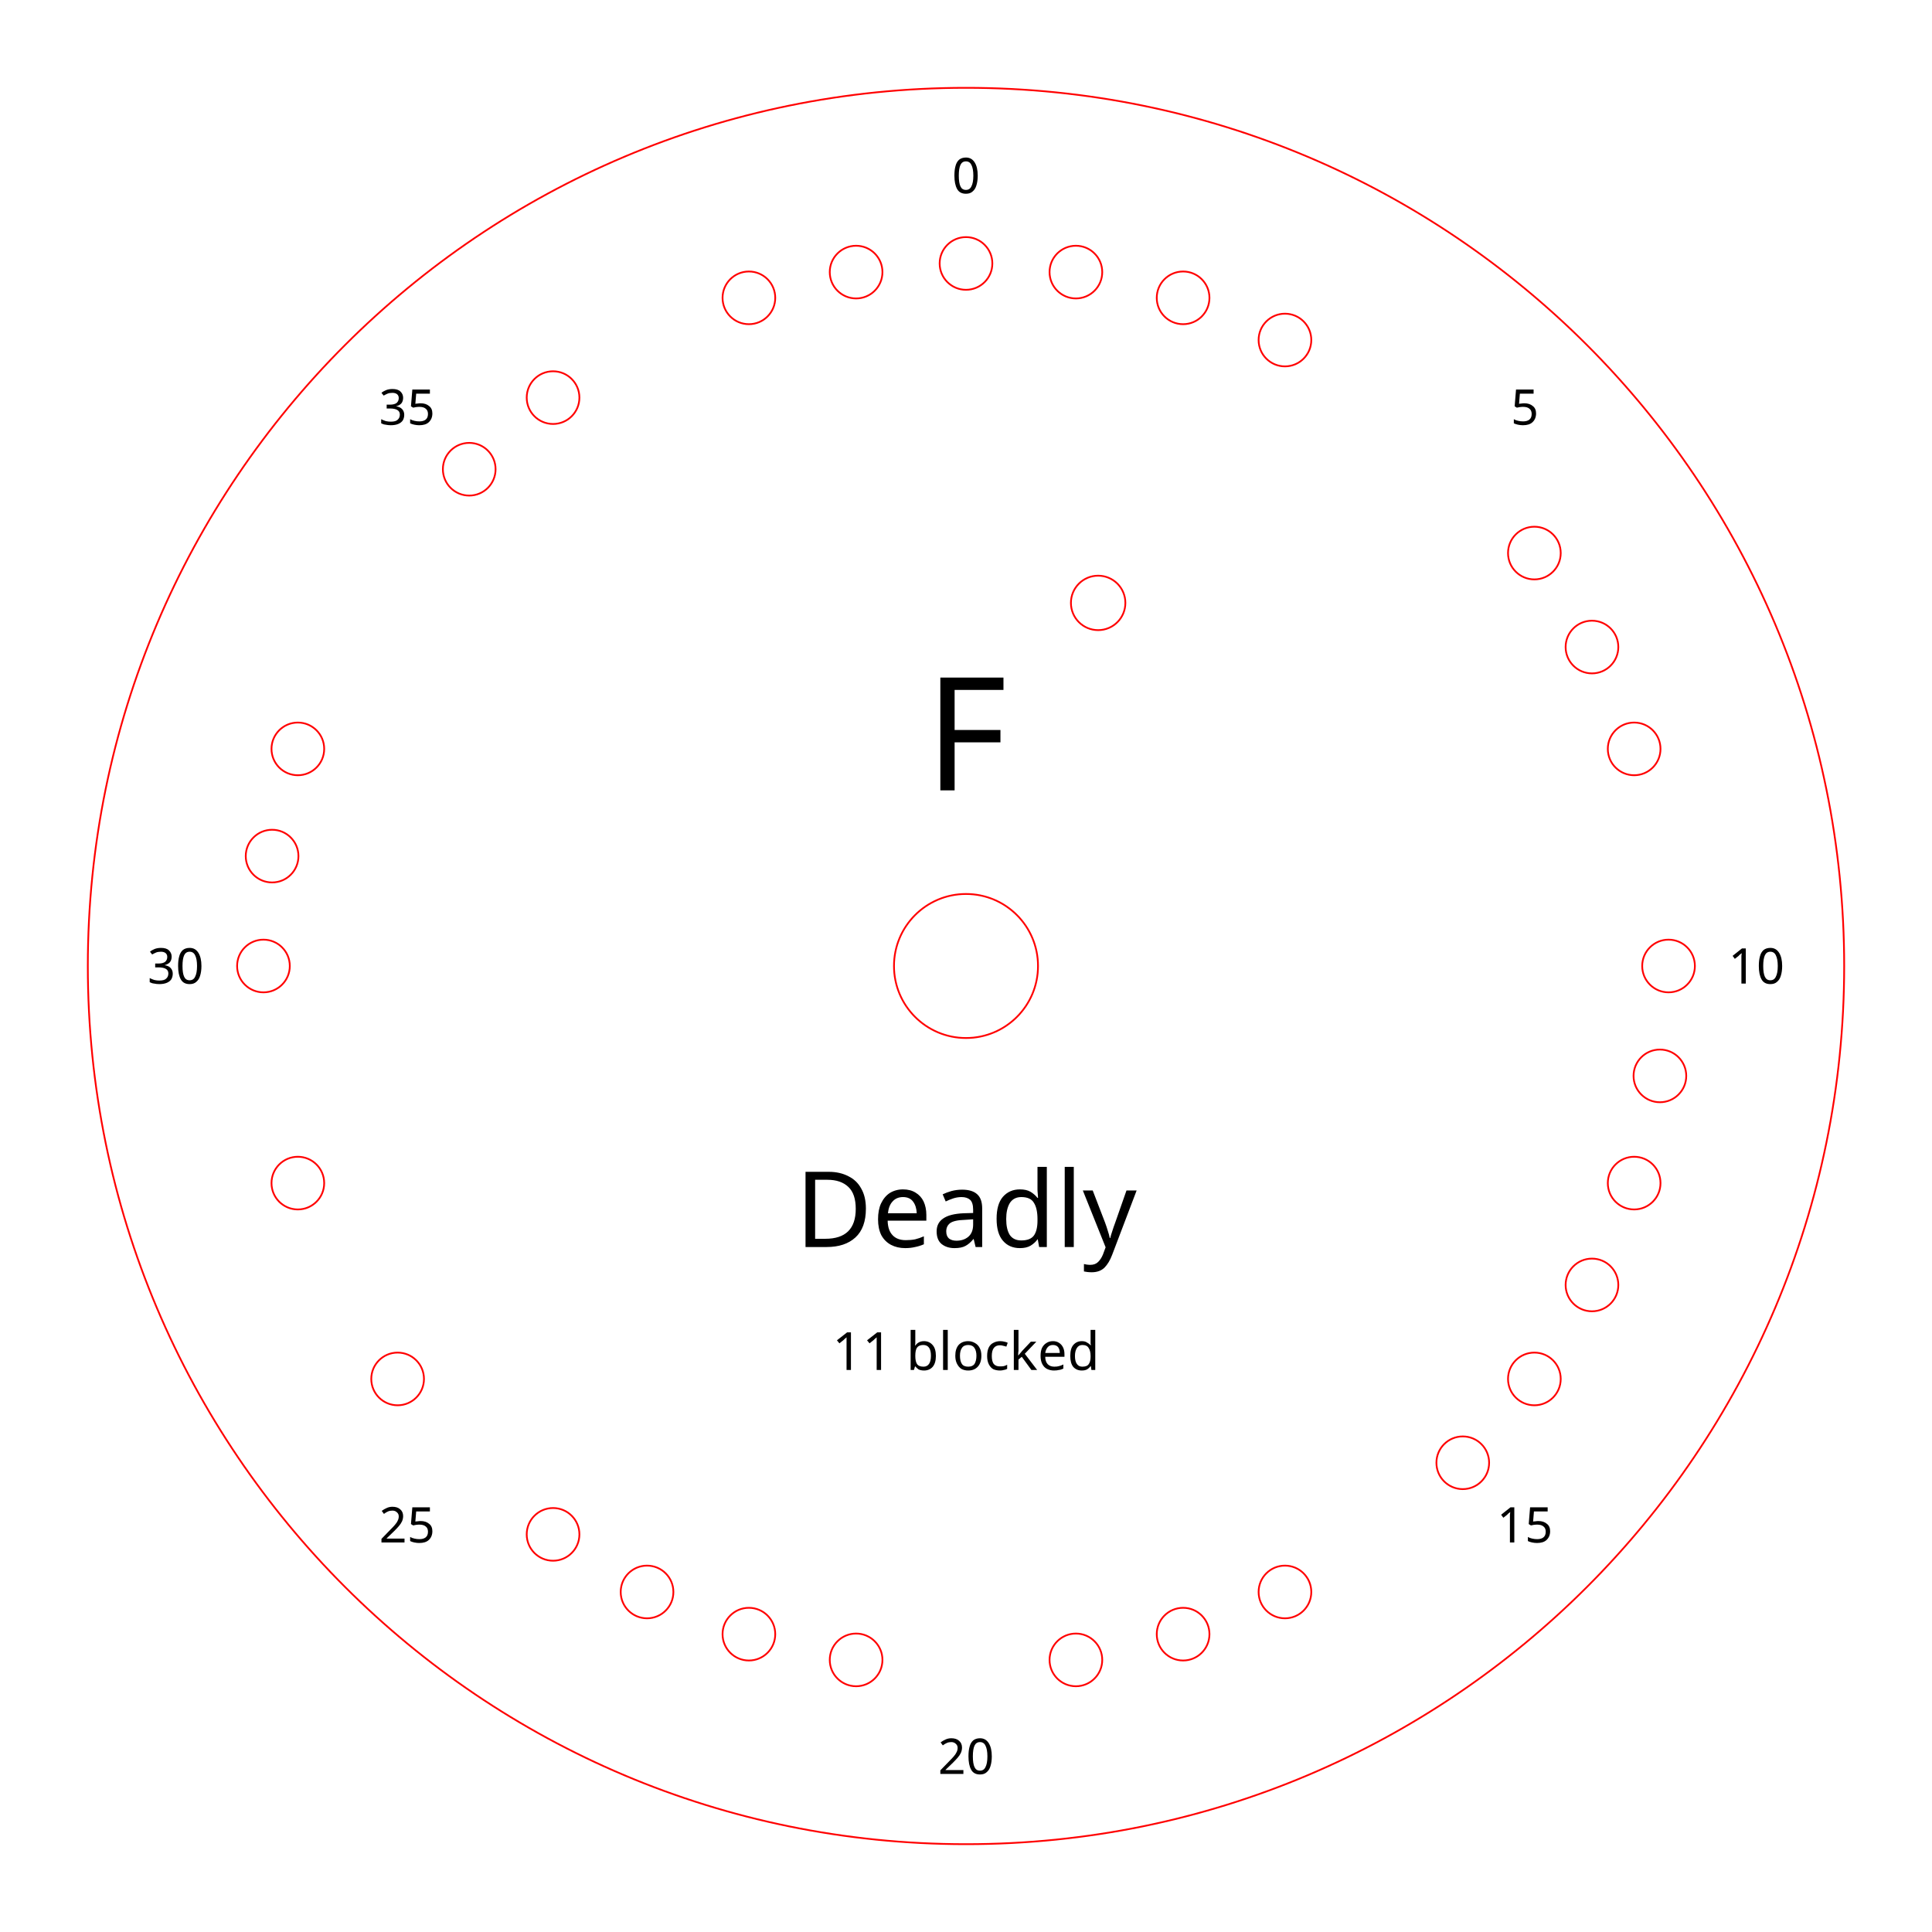
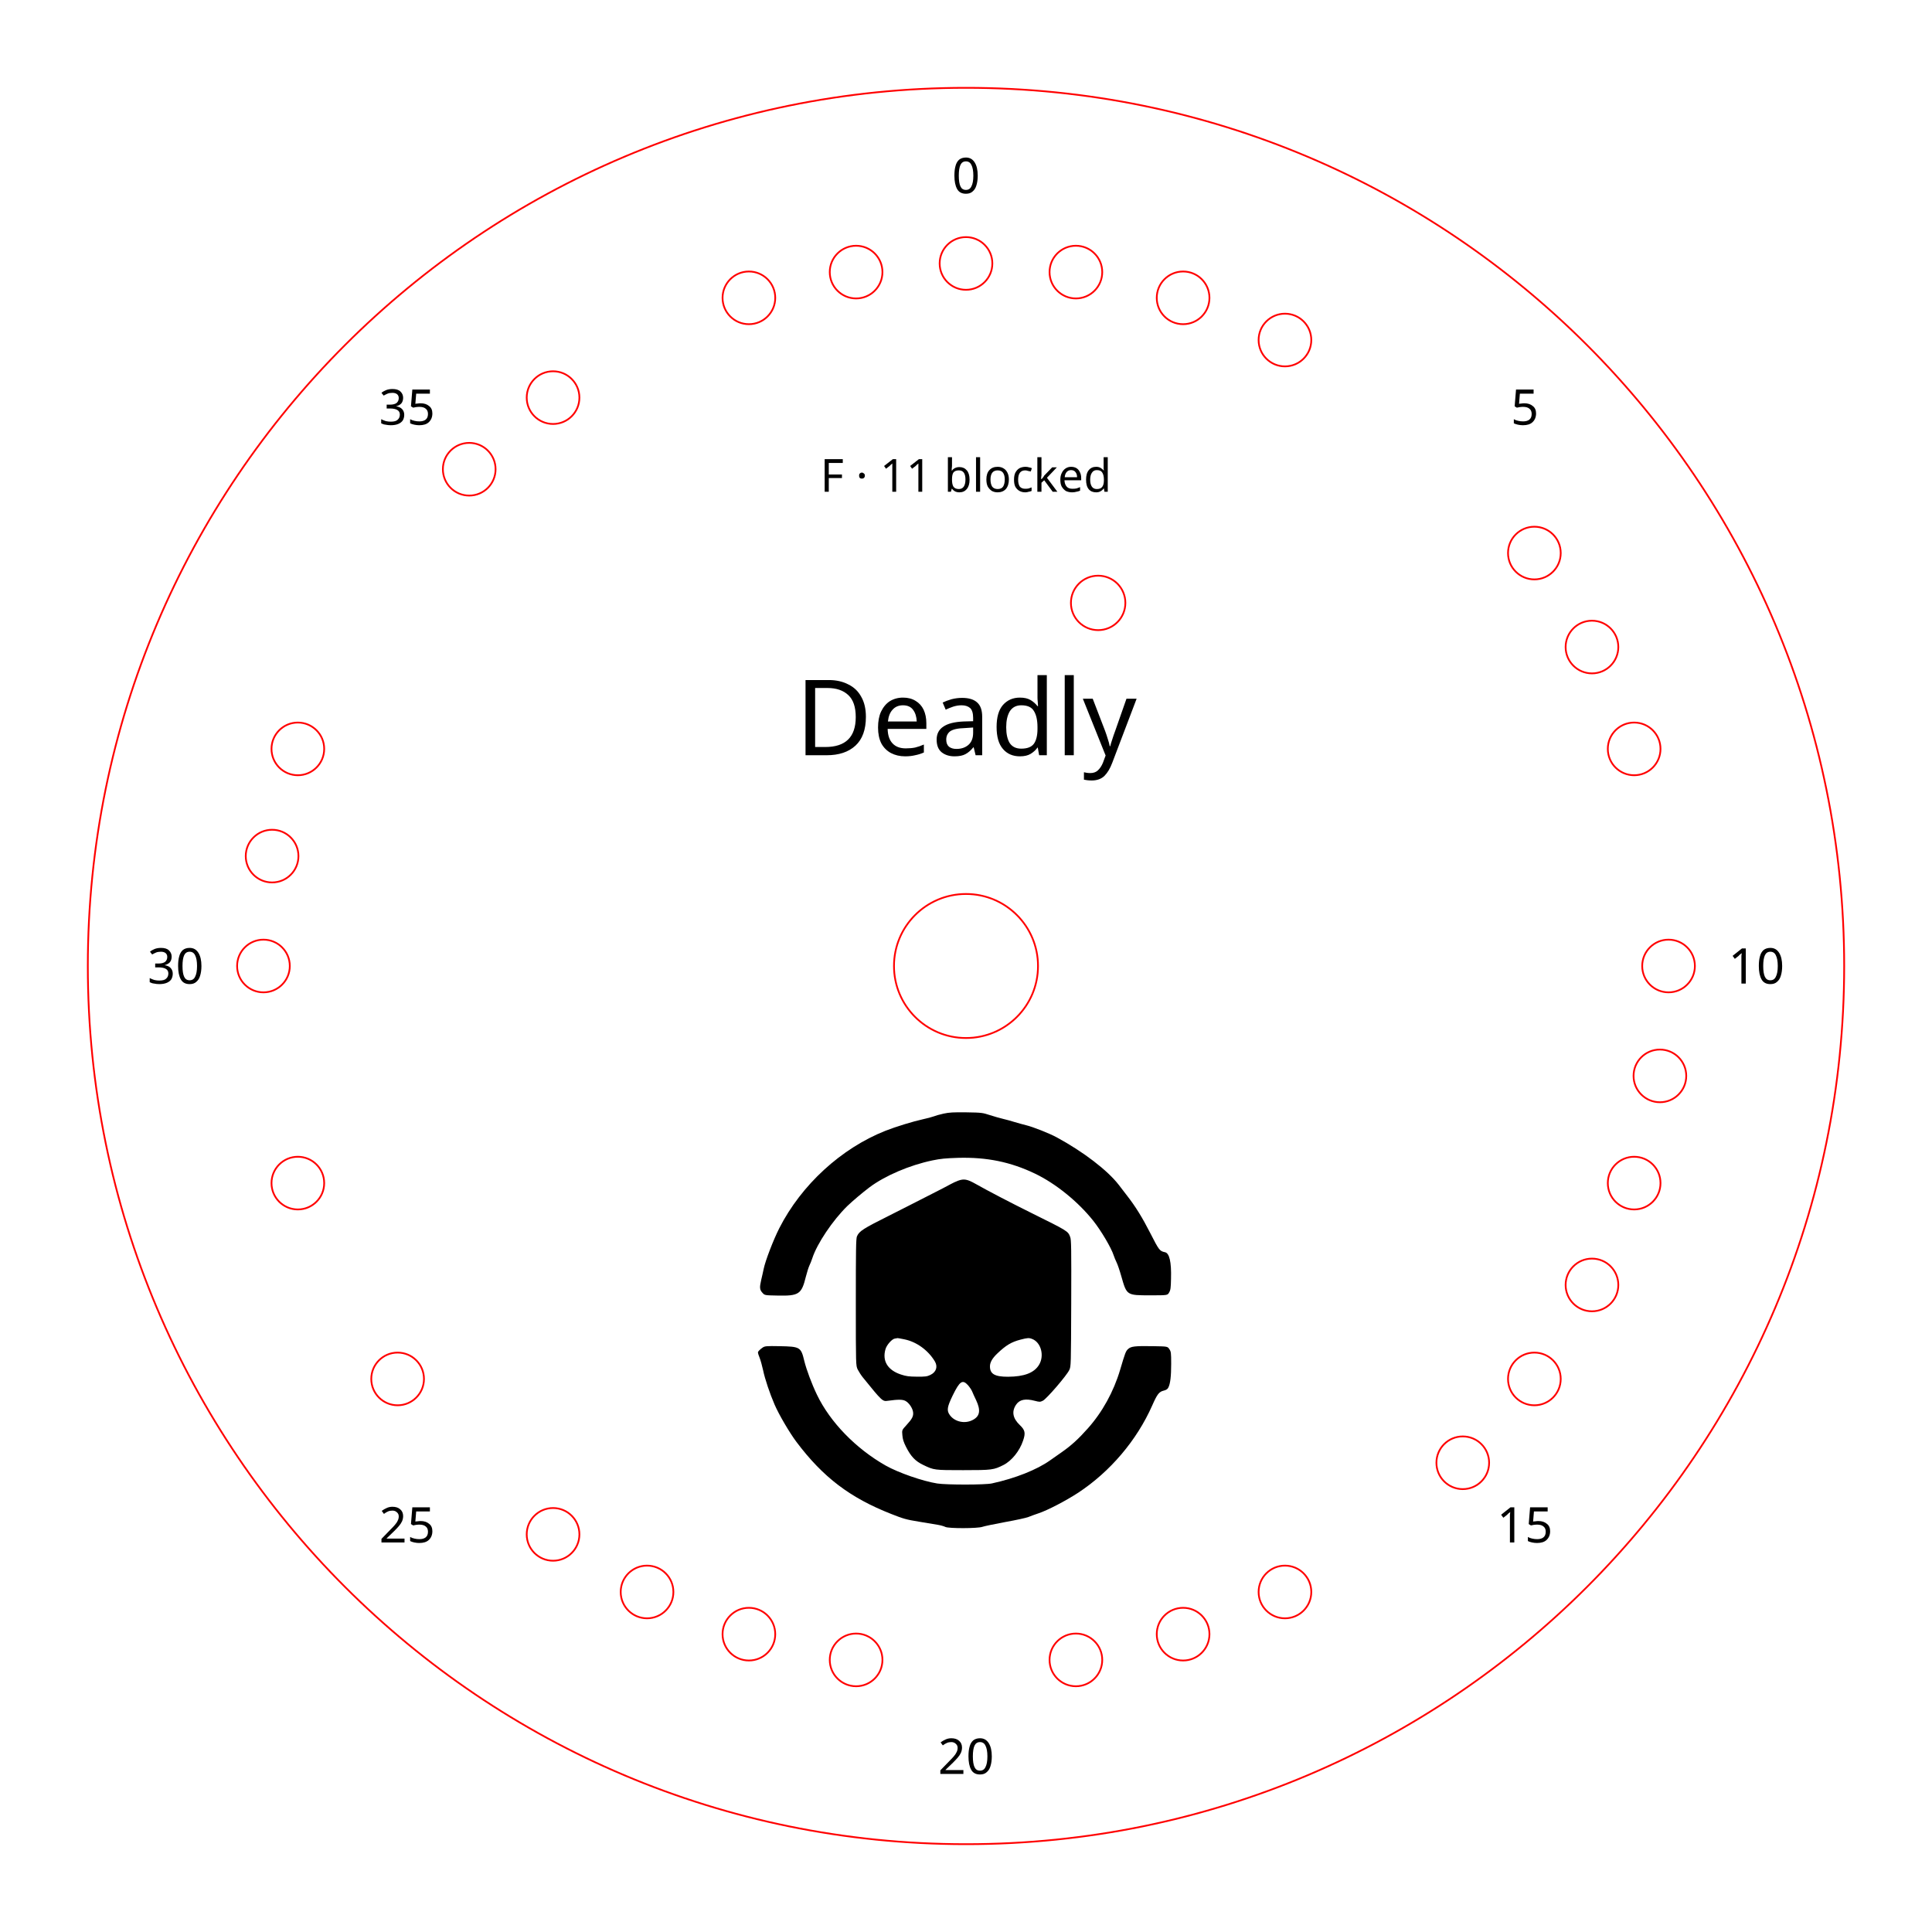
<svg xmlns="http://www.w3.org/2000/svg" width="110.000mm" height="110.000mm" viewBox="0 0 110.000 110.000">
  <style>
  .cut { fill: none; stroke: #ff0000; stroke-width: 0.1; }
  .engrave { fill: #000; font-family: sans-serif; text-anchor: middle; }
</style>
  <circle cx="55.000" cy="55.000" r="50.000" class="cut" />
  <circle cx="55.000" cy="55.000" r="4.100" class="cut" />
  <circle cx="62.524" cy="34.327" r="1.550" class="cut" />
  <circle cx="55.000" cy="15.000" r="1.500" class="cut" />
  <text x="55.000" y="11.000" font-size="2.800" class="engrave">0</text>
  <circle cx="61.257" cy="15.492" r="1.500" class="cut" />
  <circle cx="67.361" cy="16.958" r="1.500" class="cut" />
  <circle cx="73.160" cy="19.360" r="1.500" class="cut" />
  <text x="86.820" y="24.180" font-size="2.800" class="engrave">5</text>
  <circle cx="87.361" cy="31.489" r="1.500" class="cut" />
  <circle cx="90.640" cy="36.840" r="1.500" class="cut" />
  <circle cx="93.042" cy="42.639" r="1.500" class="cut" />
  <circle cx="95.000" cy="55.000" r="1.500" class="cut" />
  <text x="100.000" y="56.000" font-size="2.800" class="engrave">10</text>
  <circle cx="94.508" cy="61.257" r="1.500" class="cut" />
  <circle cx="93.042" cy="67.361" r="1.500" class="cut" />
  <circle cx="90.640" cy="73.160" r="1.500" class="cut" />
  <circle cx="87.361" cy="78.511" r="1.500" class="cut" />
  <circle cx="83.284" cy="83.284" r="1.500" class="cut" />
  <text x="86.820" y="87.820" font-size="2.800" class="engrave">15</text>
  <circle cx="73.160" cy="90.640" r="1.500" class="cut" />
  <circle cx="67.361" cy="93.042" r="1.500" class="cut" />
  <circle cx="61.257" cy="94.508" r="1.500" class="cut" />
  <text x="55.000" y="101.000" font-size="2.800" class="engrave">20</text>
  <circle cx="48.743" cy="94.508" r="1.500" class="cut" />
  <circle cx="42.639" cy="93.042" r="1.500" class="cut" />
  <circle cx="36.840" cy="90.640" r="1.500" class="cut" />
  <circle cx="31.489" cy="87.361" r="1.500" class="cut" />
  <text x="23.180" y="87.820" font-size="2.800" class="engrave">25</text>
  <circle cx="22.639" cy="78.511" r="1.500" class="cut" />
  <circle cx="16.958" cy="67.361" r="1.500" class="cut" />
  <circle cx="15.000" cy="55.000" r="1.500" class="cut" />
  <text x="10.000" y="56.000" font-size="2.800" class="engrave">30</text>
  <circle cx="15.492" cy="48.743" r="1.500" class="cut" />
  <circle cx="16.958" cy="42.639" r="1.500" class="cut" />
  <circle cx="26.716" cy="26.716" r="1.500" class="cut" />
  <text x="23.180" y="24.180" font-size="2.800" class="engrave">35</text>
  <circle cx="31.489" cy="22.639" r="1.500" class="cut" />
  <circle cx="42.639" cy="16.958" r="1.500" class="cut" />
  <circle cx="48.743" cy="15.492" r="1.500" class="cut" />
-   <text x="55.000" y="45.000" font-size="9.000" class="engrave">F</text>
-   <text x="55.000" y="71.000" font-size="6.000" class="engrave">Deadly</text>
-   <text x="55.000" y="78.000" font-size="3.000" class="engrave">11 blocked</text>
+   <text x="55.000" y="28.000" font-size="2.600" class="engrave">F · 11 blocked</text>
+   <text x="55.000" y="43.000" font-size="6.000" class="engrave">Deadly</text>
+   <svg x="43.000" y="63.000" width="24.000" height="24.000" viewBox="0 0 528 528">
+     <g transform="translate(0,528) scale(0.1,-0.1)" fill="#000000" stroke="none">
+       <path d="M2360 5191 c-47 -10 -103 -26 -125 -35 -22 -8 -83 -25 -136 -36 -116 -25 -342 -94 -468 -144 -555 -220 -1053 -677 -1330 -1221 -74 -146 -174 -406 -195 -508 -9 -41 -22 -103 -31 -138 -22 -95 -20 -124 14 -161 29 -33 29 -33 188 -36 270 -6 303 16 357 236 14 55 34 118 44 139 11 21 27 63 37 93 59 182 255 474 439 654 65 62 185 164 276 233 195 146 503 278 790 338 100 21 165 27 320 32 360 10 659 -51 965 -198 257 -123 539 -351 728 -589 99 -124 227 -341 257 -435 7 -22 23 -60 35 -85 13 -25 40 -104 60 -175 69 -242 66 -240 364 -240 215 0 215 0 235 35 18 30 22 56 24 173 6 210 -20 321 -76 332 -66 14 -74 24 -182 236 -102 200 -186 335 -290 469 -27 36 -75 98 -106 138 -141 183 -444 415 -778 596 -90 49 -292 129 -381 151 -38 9 -104 28 -145 40 -41 13 -106 31 -145 40 -38 9 -113 30 -165 47 -92 30 -102 32 -295 35 -166 2 -214 -1 -285 -16z M2542 4351 c-30 -11 -72 -31 -95 -44 -23 -14 -150 -79 -282 -146 -132 -67 -251 -128 -265 -135 -14 -8 -115 -59 -225 -114 -324 -162 -373 -193 -401 -259 -12 -27 -14 -174 -14 -825 0 -793 0 -793 24 -843 14 -27 42 -71 63 -97 244 -301 247 -304 315 -294 129 18 183 17 218 -1 45 -23 90 -89 97 -140 7 -51 -11 -86 -84 -165 -56 -61 -56 -61 -50 -126 4 -50 15 -84 46 -146 61 -120 116 -178 214 -225 137 -66 138 -66 502 -66 362 0 382 3 505 65 102 52 202 175 245 305 33 96 25 132 -41 195 -88 84 -104 168 -48 253 44 67 118 82 238 50 58 -15 64 -15 99 2 45 21 300 317 331 385 21 44 21 57 24 835 2 694 1 795 -13 831 -28 74 -27 73 -495 305 -248 123 -535 272 -690 360 -104 59 -146 66 -218 40z m-675 -1987 c153 -31 297 -135 382 -275 41 -68 18 -137 -57 -172 -40 -19 -64 -22 -167 -21 -101 1 -133 5 -200 27 -167 55 -237 171 -193 319 15 52 81 126 116 131 15 2 31 5 35 6 4 0 42 -6 84 -15z m1600 5 c113 -42 158 -211 87 -326 -62 -100 -185 -147 -389 -148 -165 0 -225 35 -225 130 0 50 29 101 92 161 109 104 176 144 291 174 85 22 106 24 144 9z m-802 -580 c20 -23 44 -58 52 -78 8 -20 30 -69 50 -110 59 -126 48 -199 -40 -246 -97 -53 -226 -27 -289 59 -42 57 -35 101 35 246 88 180 123 205 192 129z M95 2262 c-16 -11 -38 -28 -48 -40 -18 -20 -18 -22 6 -84 14 -35 34 -108 46 -163 21 -104 84 -292 144 -430 55 -127 188 -353 273 -466 333 -443 671 -700 1188 -903 152 -60 186 -70 345 -96 97 -16 205 -34 240 -40 35 -6 77 -18 92 -26 41 -21 406 -20 464 1 22 8 151 35 286 60 135 24 266 53 290 63 24 10 81 31 126 46 115 38 343 157 498 258 401 264 734 656 927 1092 63 143 86 173 144 187 32 8 49 19 58 38 25 47 36 141 36 296 0 142 -2 154 -23 186 -23 34 -23 34 -202 37 -230 4 -278 -2 -315 -36 -29 -27 -36 -46 -100 -262 -81 -272 -222 -528 -403 -731 -119 -134 -209 -216 -328 -299 -57 -40 -122 -85 -144 -101 -165 -118 -439 -227 -730 -290 -83 -19 -570 -19 -685 -1 -183 29 -487 135 -645 224 -374 212 -697 544 -862 888 -65 135 -131 312 -158 421 -42 176 -52 182 -310 187 -163 3 -183 1 -210 -16z" />
+     </g>
+   </svg>
</svg>
